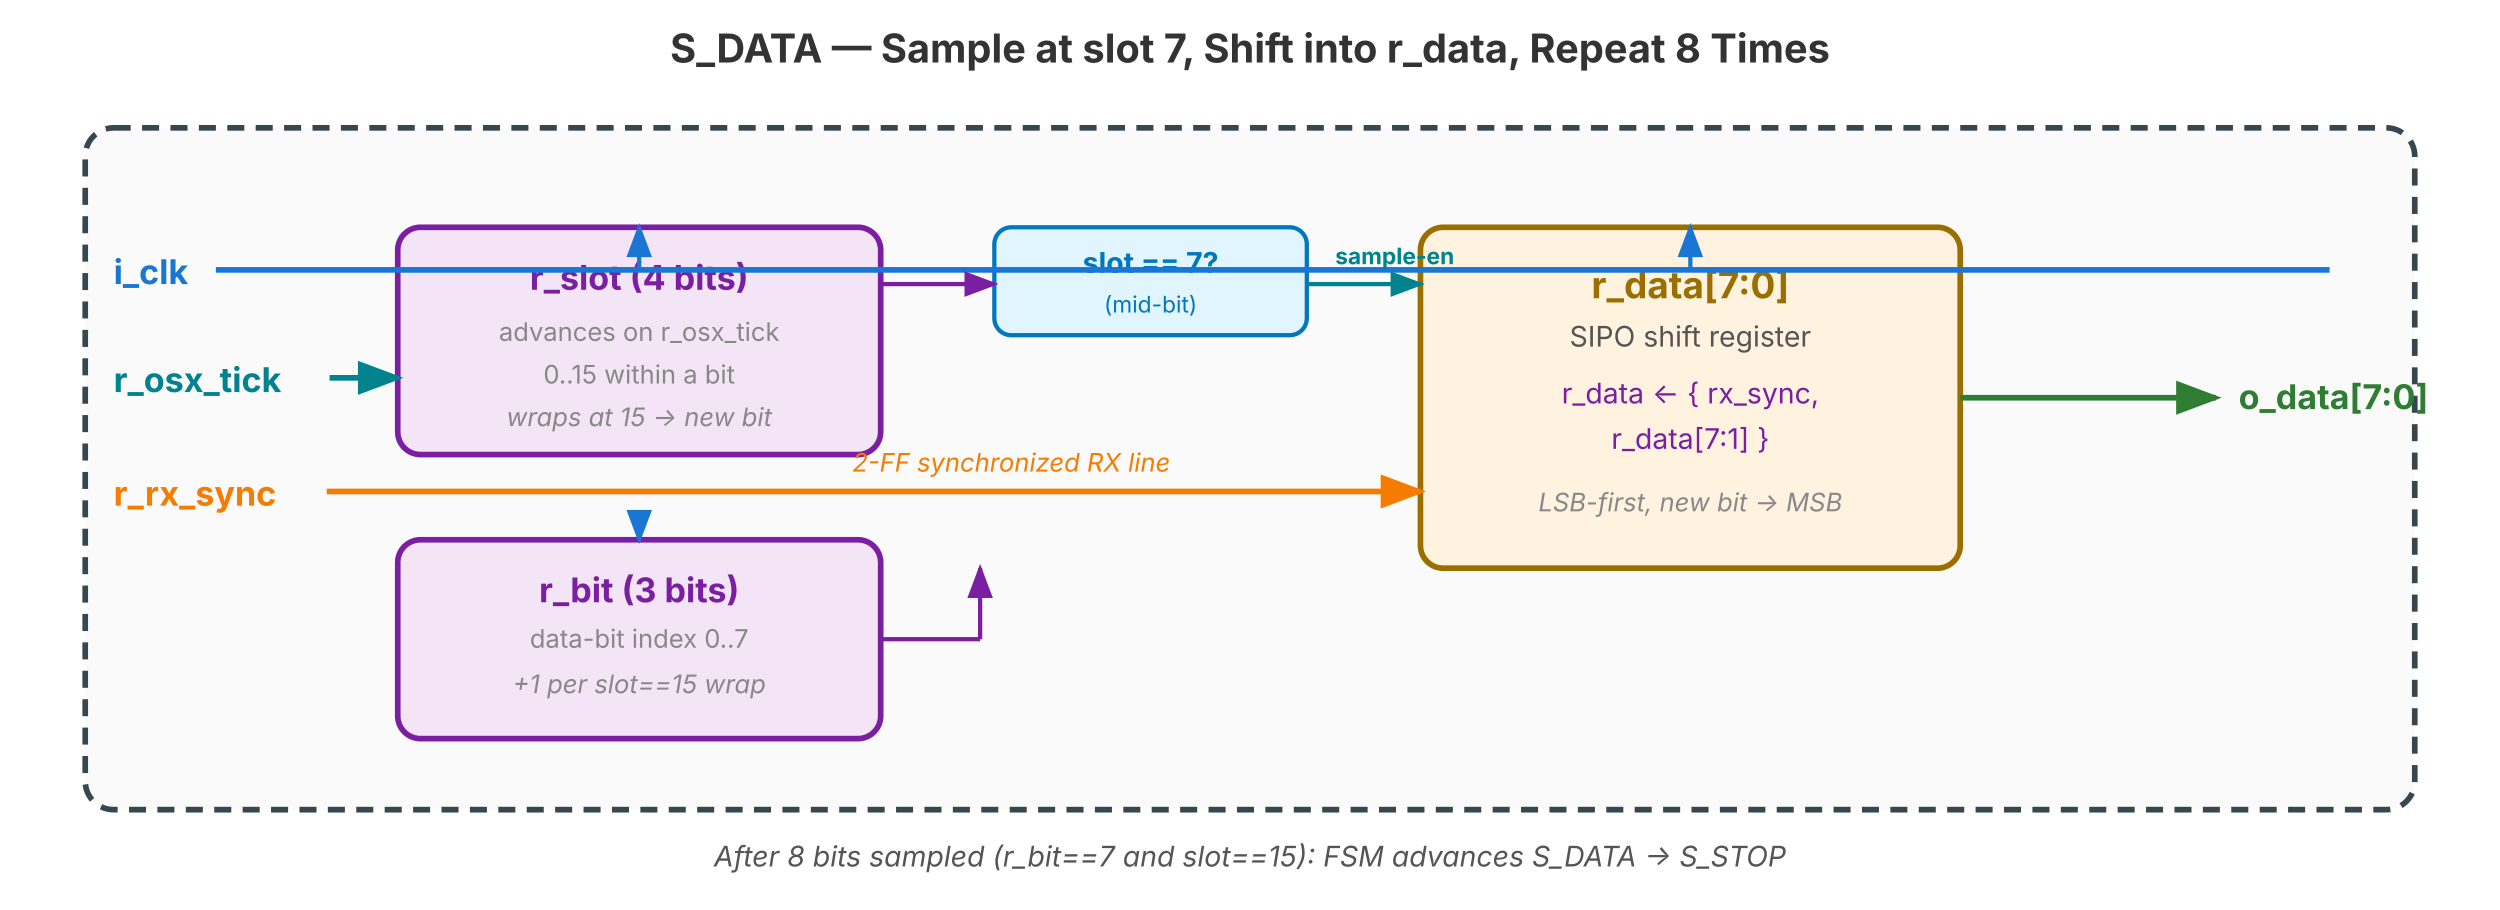
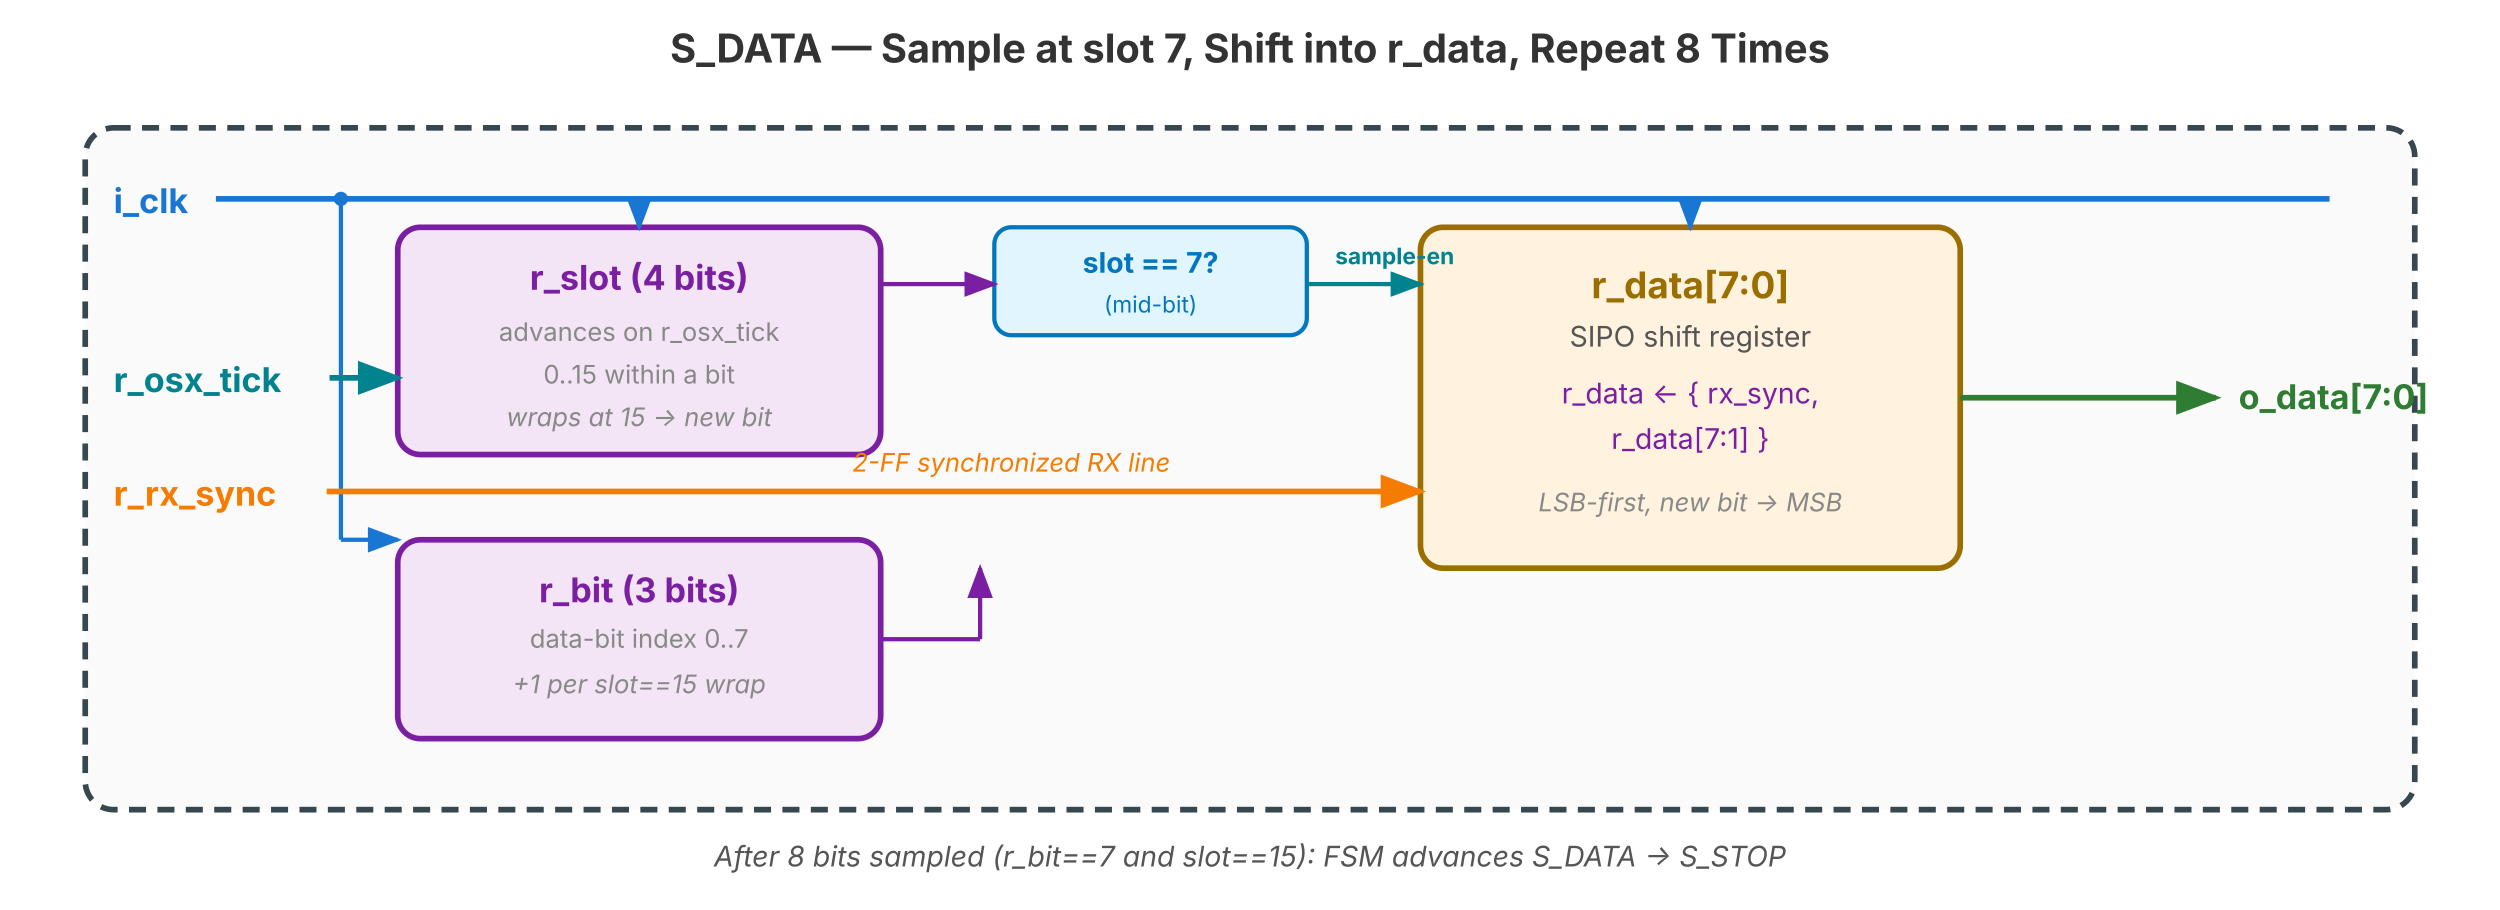
<svg xmlns="http://www.w3.org/2000/svg" viewBox="0 0 880 320" font-family="Inter, sans-serif">
  <defs>
    <marker id="aBlu" markerWidth="8" markerHeight="6" refX="7" refY="3" orient="auto">
      <path d="M0,0 L8,3 L0,6 Z" fill="#1976D2" />
    </marker>
    <marker id="aOrg" markerWidth="8" markerHeight="6" refX="7" refY="3" orient="auto">
      <path d="M0,0 L8,3 L0,6 Z" fill="#F57C00" />
    </marker>
    <marker id="aGrn" markerWidth="8" markerHeight="6" refX="7" refY="3" orient="auto">
      <path d="M0,0 L8,3 L0,6 Z" fill="#2E7D32" />
    </marker>
    <marker id="aPur" markerWidth="8" markerHeight="6" refX="7" refY="3" orient="auto">
      <path d="M0,0 L8,3 L0,6 Z" fill="#7B1FA2" />
    </marker>
    <marker id="aTeal" markerWidth="8" markerHeight="6" refX="7" refY="3" orient="auto">
      <path d="M0,0 L8,3 L0,6 Z" fill="#00838F" />
    </marker>
  </defs>
  <text x="440" y="22" text-anchor="middle" font-size="14" font-weight="700" fill="#333">S_DATA — Sample at slot 7, Shift into r_data, Repeat 8 Times</text>
  <rect x="30" y="45" width="820" height="240" rx="10" fill="#FAFAFA" stroke="#37474F" stroke-width="2" stroke-dasharray="6,4" />
  <rect x="140" y="80" width="170" height="80" rx="8" fill="#F3E5F5" stroke="#7B1FA2" stroke-width="2" />
  <text x="225" y="102" text-anchor="middle" font-size="12" font-weight="700" fill="#7B1FA2">r_slot (4 bits)</text>
  <text x="225" y="120" text-anchor="middle" font-size="9" fill="#888">advances on r_osx_tick</text>
  <text x="225" y="135" text-anchor="middle" font-size="9" fill="#888">0..15 within a bit</text>
  <text x="225" y="150" text-anchor="middle" font-size="9" fill="#888" font-style="italic">wraps at 15 → new bit</text>
  <rect x="350" y="80" width="110" height="38" rx="6" fill="#E1F5FE" stroke="#0277BD" stroke-width="1.5" />
  <text x="405" y="96" text-anchor="middle" font-size="10" font-weight="700" fill="#0277BD">slot == 7?</text>
  <text x="405" y="110" text-anchor="middle" font-size="8" fill="#0277BD">(mid-bit)</text>
  <rect x="500" y="80" width="190" height="120" rx="8" fill="#FFF3E0" stroke="#9A6F00" stroke-width="2" />
  <text x="595" y="105" text-anchor="middle" font-size="13" font-weight="700" fill="#9A6F00">r_data[7:0]</text>
  <text x="595" y="122" text-anchor="middle" font-size="10" fill="#555">SIPO shift register</text>
  <text x="595" y="142" text-anchor="middle" font-size="10" fill="#7B1FA2">r_data ← { rx_sync,</text>
  <text x="595" y="158" text-anchor="middle" font-size="10" fill="#7B1FA2">           r_data[7:1] }</text>
  <text x="595" y="180" text-anchor="middle" font-size="9" fill="#888" font-style="italic">LSB-first, new bit → MSB</text>
  <rect x="140" y="190" width="170" height="70" rx="8" fill="#F3E5F5" stroke="#7B1FA2" stroke-width="2" />
  <text x="225" y="212" text-anchor="middle" font-size="12" font-weight="700" fill="#7B1FA2">r_bit (3 bits)</text>
  <text x="225" y="228" text-anchor="middle" font-size="9" fill="#888">data-bit index 0..7</text>
  <text x="225" y="244" text-anchor="middle" font-size="9" fill="#888" font-style="italic">+1 per slot==15 wrap</text>
-   <text x="40" y="100" font-size="12" fill="#1976D2" font-weight="700">i_clk</text>
-   <line x1="76" y1="95" x2="820" y2="95" stroke="#1976D2" stroke-width="2" />
-   <line x1="225" y1="95" x2="225" y2="80" stroke="#1976D2" stroke-width="1.5" marker-end="url(#aBlu)" />
-   <line x1="595" y1="95" x2="595" y2="80" stroke="#1976D2" stroke-width="1.5" marker-end="url(#aBlu)" />
-   <line x1="225" y1="180" x2="225" y2="190" stroke="#1976D2" stroke-width="1.5" marker-end="url(#aBlu)" />
+   <text x="40" y="75" font-size="12" fill="#1976D2" font-weight="700">i_clk</text>
+   <line x1="76" y1="70" x2="820" y2="70" stroke="#1976D2" stroke-width="2" />
+   <line x1="225" y1="70" x2="225" y2="80" stroke="#1976D2" stroke-width="1.5" marker-end="url(#aBlu)" />
+   <line x1="595" y1="70" x2="595" y2="80" stroke="#1976D2" stroke-width="1.5" marker-end="url(#aBlu)" />
+   <line x1="120" y1="70" x2="120" y2="190" stroke="#1976D2" stroke-width="1.5" />
+   <circle cx="120" cy="70" r="2.5" fill="#1976D2" />
+   <line x1="120" y1="190" x2="140" y2="190" stroke="#1976D2" stroke-width="1.5" marker-end="url(#aBlu)" />
  <text x="40" y="138" font-size="12" fill="#00838F" font-weight="700">r_osx_tick</text>
  <line x1="116" y1="133" x2="140" y2="133" stroke="#00838F" stroke-width="2" marker-end="url(#aTeal)" />
  <text x="40" y="178" font-size="12" fill="#F57C00" font-weight="700">r_rx_sync</text>
  <line x1="115" y1="173" x2="490" y2="173" stroke="#F57C00" stroke-width="2" />
  <line x1="490" y1="173" x2="500" y2="173" stroke="#F57C00" stroke-width="2" marker-end="url(#aOrg)" />
  <text x="300" y="166" font-size="9" fill="#F57C00" font-style="italic">2-FF synchronized RX line</text>
  <line x1="310" y1="100" x2="350" y2="100" stroke="#7B1FA2" stroke-width="1.5" marker-end="url(#aPur)" />
  <line x1="460" y1="100" x2="500" y2="100" stroke="#00838F" stroke-width="1.5" marker-end="url(#aTeal)" />
  <text x="470" y="93" font-size="8" fill="#00838F" font-weight="700">sample-en</text>
  <line x1="310" y1="225" x2="345" y2="225" stroke="#7B1FA2" stroke-width="1.5" />
  <line x1="345" y1="225" x2="345" y2="200" stroke="#7B1FA2" stroke-width="1.5" marker-end="url(#aPur)" />
  <line x1="690" y1="140" x2="780" y2="140" stroke="#2E7D32" stroke-width="2" marker-end="url(#aGrn)" />
  <text x="788" y="144" font-size="12" fill="#2E7D32" font-weight="700">o_data[7:0]</text>
  <text x="440" y="305" text-anchor="middle" font-size="10" fill="#555" font-style="italic">After 8 bits sampled (r_bit==7 and slot==15): FSM advances S_DATA → S_STOP</text>
</svg>
